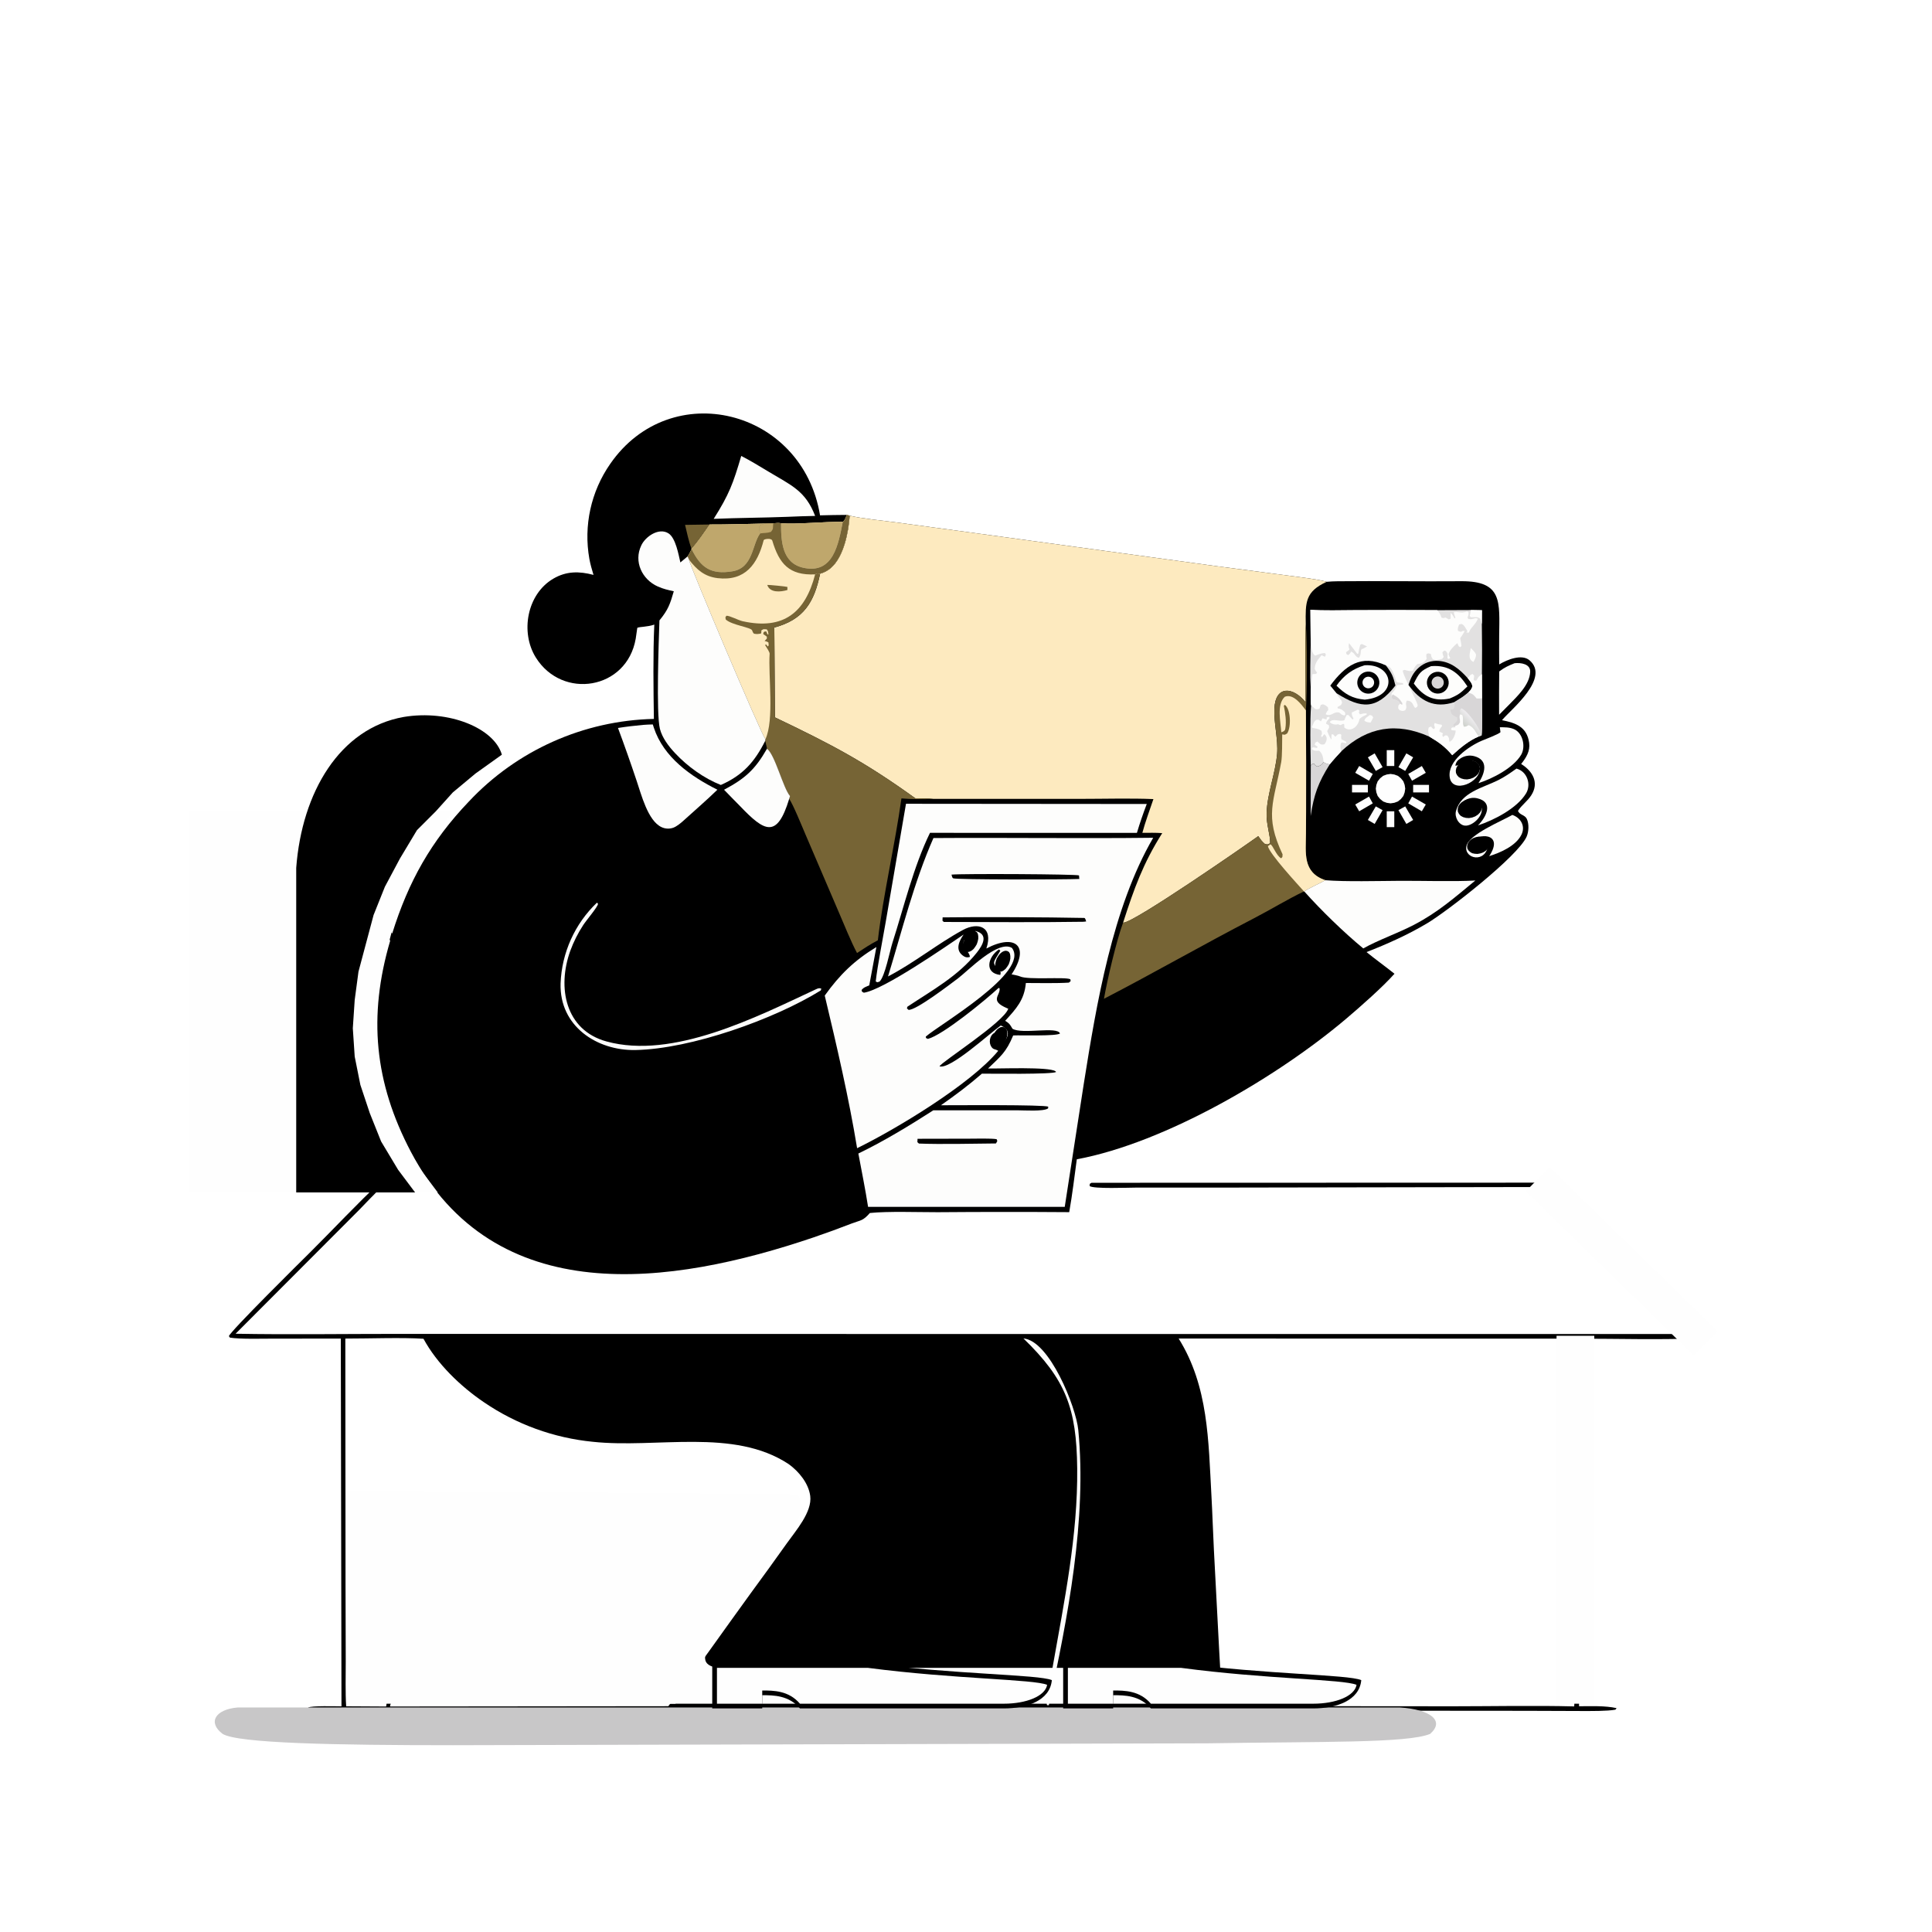
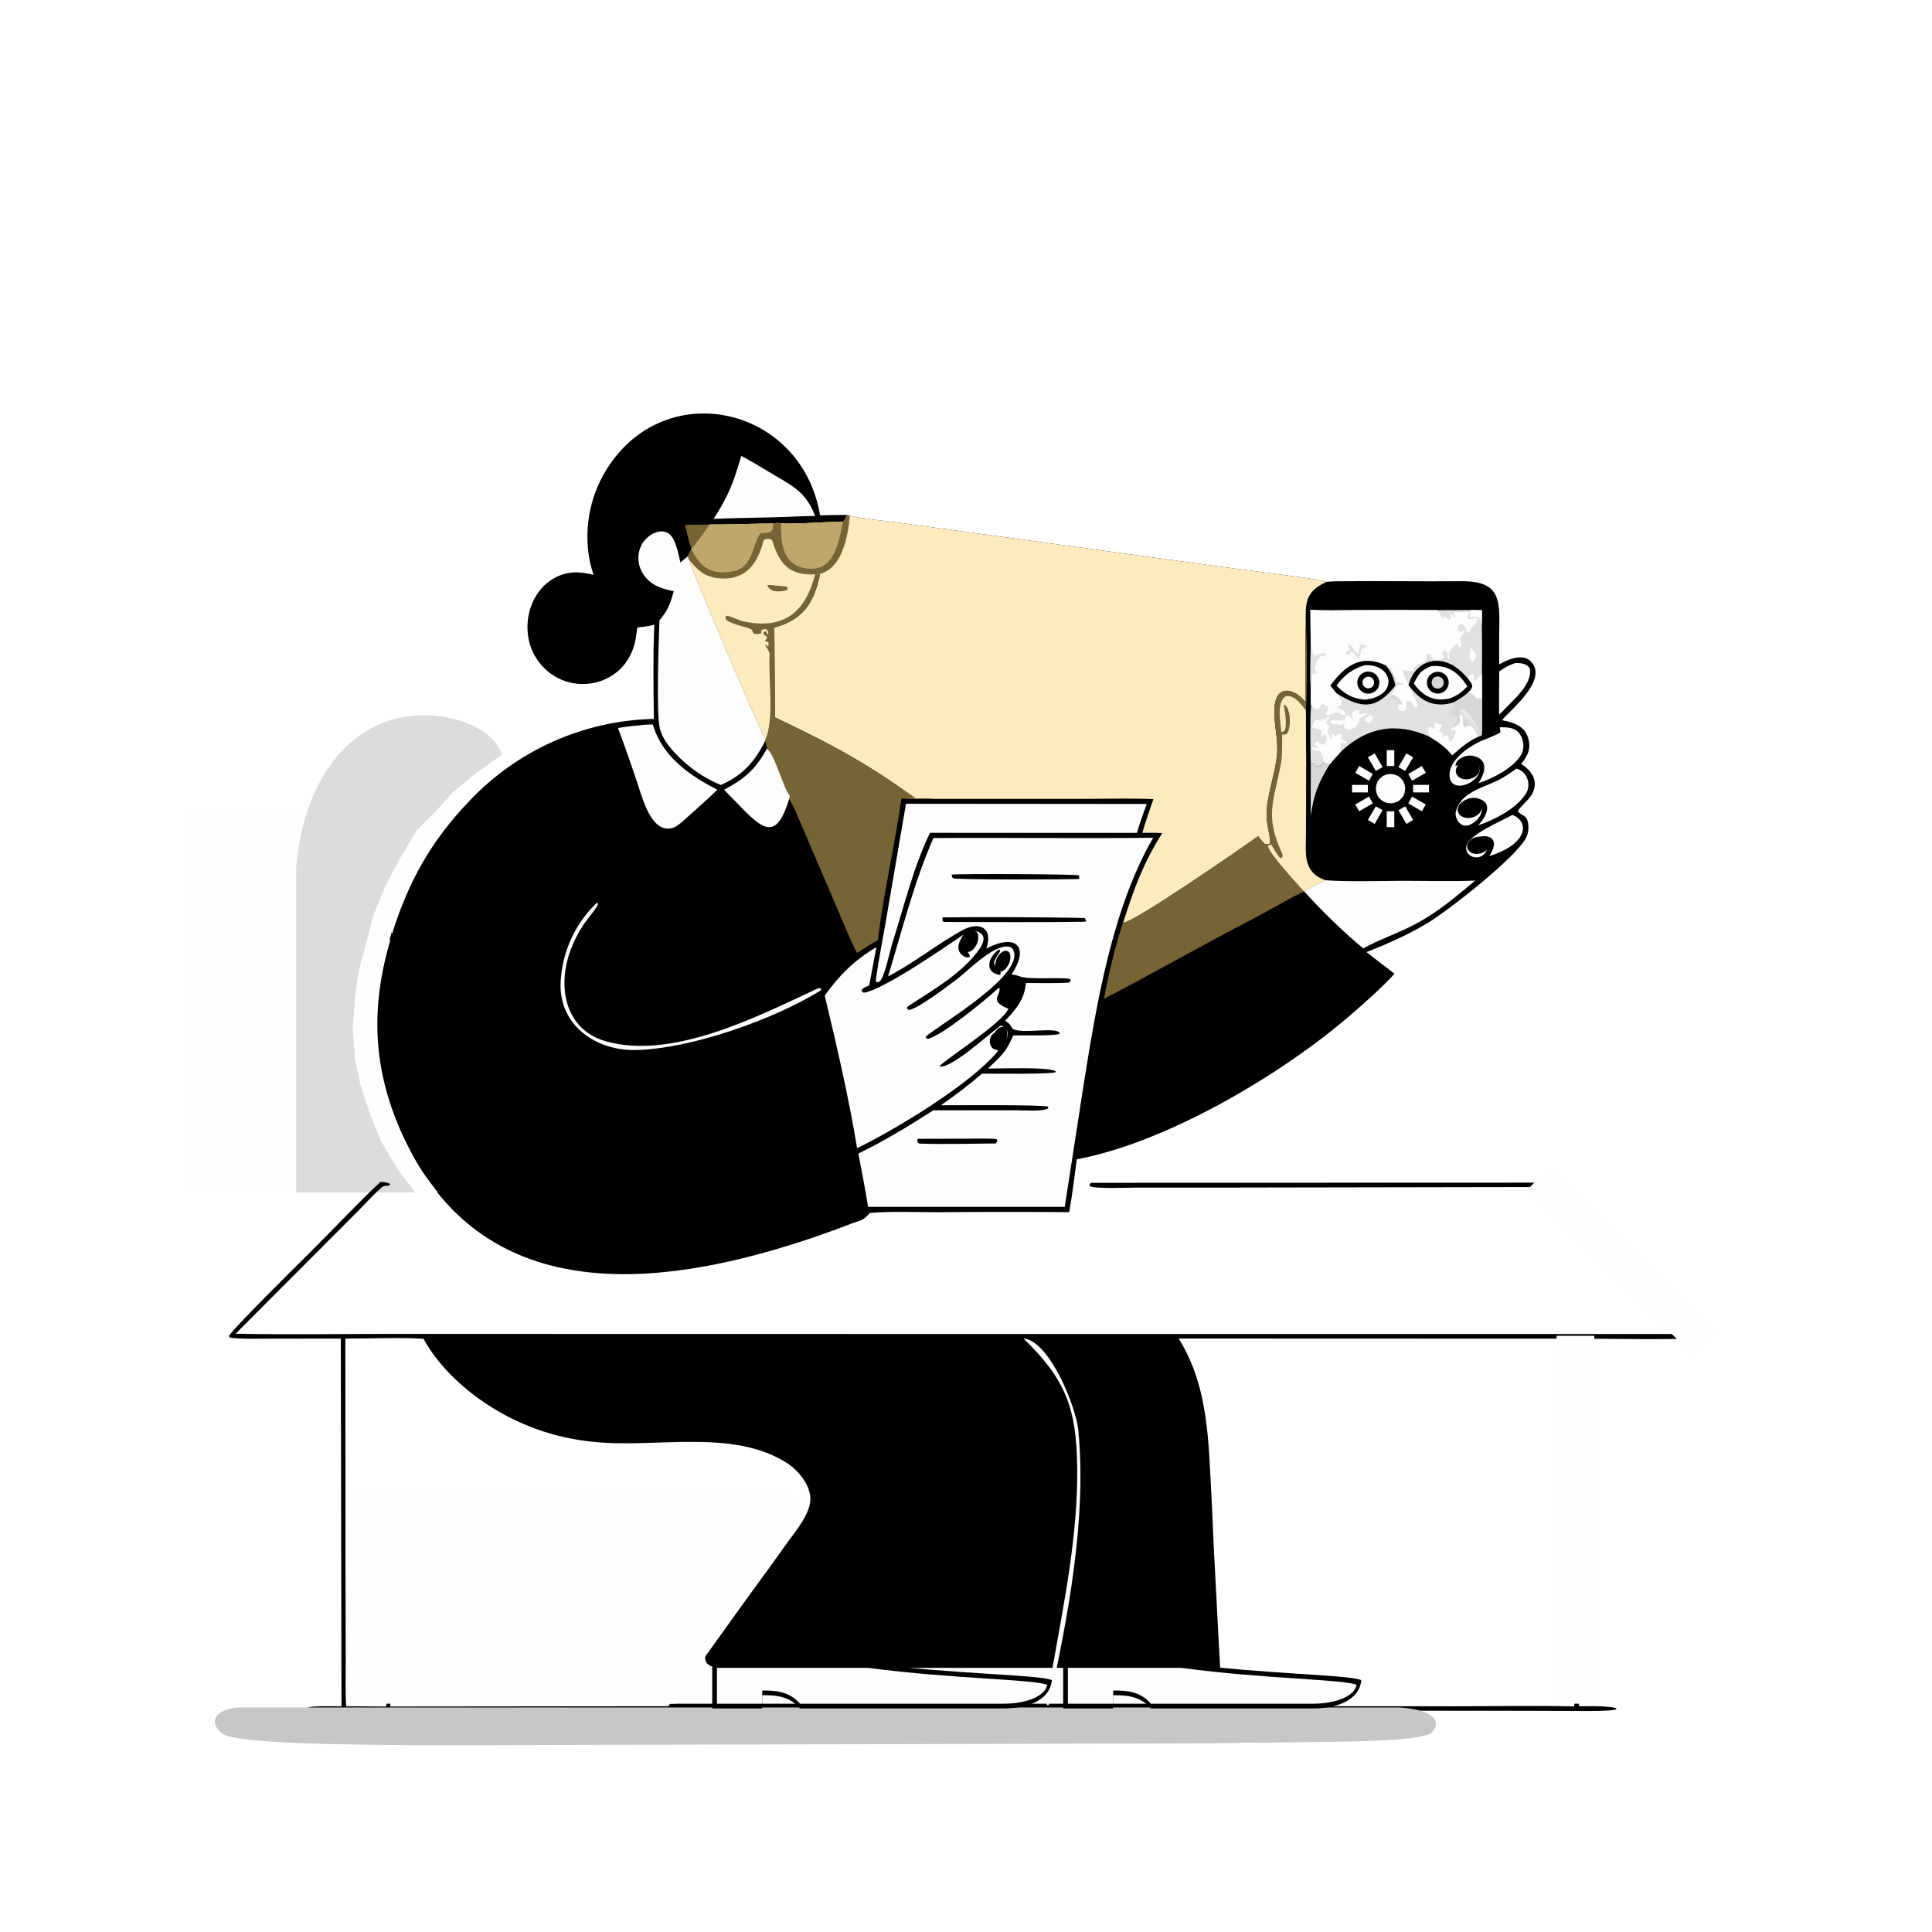
<svg xmlns="http://www.w3.org/2000/svg" width="1024" height="1024" viewBox="0 0 1024 1024">
  <path d="M314.572 304.71C313.712 301.852 312.919 299.166 312.376 296.224C309.245 278.634 313.221 260.521 323.432 245.86C355.496 199.509 425.297 216.619 434.643 273.146C439.368 273.016 444.093 272.936 448.82 272.906L450.357 273.322C456.854 274.885 467.257 275.877 474.152 276.771L513.197 282.066L645.471 300.169L683.679 305.192C688.733 305.882 698.812 307.041 703.16 308.366C705.038 308.201 707.183 308.082 709.067 308.077C730.555 307.861 753.041 308.224 774.411 308.051C796.568 307.872 794.747 319.211 794.589 337.102C794.547 341.871 794.568 347.294 794.601 352.161C798.964 349.517 806.617 346.536 810.639 349.941C821.754 359.35 800.955 375.965 796.499 381.249L796.111 381.716C803.126 383.127 809.289 385.062 810.479 393.684C811.091 398.117 808.918 401.554 806.243 404.927C812.416 408.759 815.87 414.882 811.599 421.516C809.511 424.76 806.627 426.585 804.566 429.746C805.326 431.984 808.17 431.806 809.229 434.009C810.501 436.656 810.302 440.857 809.114 443.504C804.442 453.92 767.313 482.853 756.438 489.353C746.335 495.392 735.246 500.352 724.294 504.623C728.917 508.411 734.293 512.255 739.109 516.111C732.727 523.284 720.975 533.609 713.69 539.788C677.446 570.535 617.908 605.643 570.729 614.453C569.44 623.808 568.37 633.175 566.707 642.467C543.471 642.301 520.234 642.31 496.998 642.494C486.744 642.51 470.67 641.922 461.053 642.917C457.212 647.241 456.448 646.572 451.39 648.488C444.745 651.069 438.048 653.511 431.302 655.813C355.434 681.556 262.191 694.786 217.796 610.52C198.426 573.753 195.043 538.612 206.796 498.631C196.999 477.807 178.453 459.998 156.045 451.98C142.512 447.138 130.662 450.605 139.4 468.162C140.589 470.549 145.048 474.612 146.98 477.02C172.105 508.337 180.93 550.072 184.317 589.21C184.759 594.37 186.731 618.675 184.516 621.263C182.684 620.456 183.043 605.608 182.907 602.511C182.445 591.993 181.474 581.503 179.998 571.079C175.826 541.994 168.199 513.206 152.302 488.103C148.412 481.514 141.827 476.241 137.656 470.013C128.795 456.783 136.402 443.258 152.691 448.142C177.75 455.657 195.13 472.581 207.871 494.801C216.47 467.258 228.425 445.856 248.479 424.856C273.965 397.668 309.318 381.876 346.574 381.038C346.347 365.794 346.08 346.163 346.795 331.051C343.215 332.33 338.971 332.144 337.782 332.762C337.538 334.699 337.256 336.63 336.938 338.556C332.224 365.582 298.053 371.036 283.989 348.482C275.676 335.15 279.284 314.919 293.233 306.727C300.201 302.635 307.017 302.716 314.572 304.71Z" />
  <path fill="#FEFEFE" d="M100 430L240 430L233 440L224 455L216 470L210 485L206 500L202 515L200 530L199 545L200 560L203 575L208 590L214 605L223 620L232 632L100 632Z" />
-   <path fill="#000000" d="M266 400C262 386 238 376 214 380C180 386 160 420 157 460L157 632L220 632L211 620L202 605L196 590L191 575L188 560L187 545L188 530L190 515L194 500L198 485L204 470L212 455L221 440L231 430L240 420L252 410L266 400Z" />
+   <path fill="#DCDBDD" d="M266 400C262 386 238 376 214 380C180 386 160 420 157 460L157 632L220 632L211 620L202 605L196 590L191 575L188 560L187 545L188 530L190 515L194 500L198 485L204 470L212 455L221 440L231 430L240 420L252 410L266 400Z" />
  <path fill="#FDEABF" d="M450.357 273.322C456.854 274.885 467.257 275.877 474.152 276.771L513.197 282.066L645.471 300.169L683.679 305.192C688.733 305.882 698.812 307.041 703.16 308.366C691.767 313.615 691.891 319.235 692.08 330.775C691.747 344.284 691.997 358.66 692.022 372.232C685.551 364.084 676.006 362.974 675.452 375.624C675.111 383.414 677.501 391.725 676.895 399.58C675.995 410.013 671.691 420.341 671.33 430.925C671.061 436.625 673.344 442.628 673.19 446.958C671.345 447.771 672.259 447.698 670.36 447.277C668.744 445.943 668.137 444.897 666.897 443.177C659.889 448.217 601.248 488.885 595.458 489.03L595.291 488.939C601.063 471.027 605.851 457.613 616.005 441.572C612.675 441.314 608.856 441.411 605.476 441.42C606.777 436.356 609.592 428.699 611.333 423.534C599.346 423.017 584.405 423.431 572.057 423.422L494.664 423.418C492.354 423.139 487.629 423.159 485.129 423.1C458.264 403.753 440.878 394.625 410.73 380.225L410.408 332.602C425.984 328.377 431.545 319.257 434.674 304.069C436.847 303.472 438.854 302.385 440.541 300.892C447.294 294.821 449.713 281.983 450.357 273.322Z" />
  <path fill="#766435" d="M448.82 272.906L450.357 273.322C449.713 281.983 447.294 294.821 440.541 300.892C438.854 302.385 436.847 303.472 434.674 304.069C431.545 319.257 425.984 328.377 410.408 332.602L410.73 380.225C440.878 394.625 458.264 403.753 485.129 423.1C487.629 423.159 492.354 423.139 494.664 423.418C489.036 423.698 483.395 423.617 477.777 423.176C474.43 447.458 468.04 474.595 465.281 498.363C461.135 500.573 458.135 502.542 454.247 505.114C451.119 499.307 447.325 489.843 444.628 483.604L426.939 442.323C425.28 438.472 420.22 425.982 418.277 423.436L418.748 421.951C415.125 417.881 410.688 399.65 406.508 396.863L406.515 396.599L405.583 392.654L405.699 391.797C403.021 388.223 365.383 299.132 365.152 296.576L364.392 294.944C364.993 294.36 366.05 292.007 366.573 291.035L366.469 290.7C369.05 288.329 373.812 281.178 376.038 278.001C385.602 278.063 396.142 277.624 405.79 277.493L409.823 277.368C411.319 277.246 412.509 277.049 413.986 277.329C422.264 278.023 437.114 276.409 446.692 276.599C447.891 275.683 448.222 274.351 448.82 272.906Z" />
  <path fill="#FDEABF" d="M448.82 272.906L450.357 273.322C449.713 281.983 447.294 294.821 440.541 300.892C438.854 302.385 436.847 303.472 434.674 304.069C432.73 303.977 433.365 303.647 432.038 304.431C426.807 324.651 415.284 334.066 393.62 329.261C391.261 328.738 386.585 326.183 384.993 326.375C384.278 327.565 384.456 326.93 384.672 328.363C388.047 331.406 398.089 332.457 398.648 334.144C398.914 334.948 399.075 335.275 399.624 335.876C401.395 336.174 401.551 336.068 403.285 335.833C403.657 334.931 403.531 335.235 403.506 334.173C405.071 333.194 404.196 333.538 406.376 333.56C407.256 334.691 407.033 334.661 407.303 336.256L406.776 336.212L406.153 334.704C405.112 334.708 405.578 334.566 404.741 335.082L404.525 336.071L406.406 337.405L406.47 338.418L405.258 339.734C406.139 339.961 406.485 340.012 407.275 340.465C407.371 342.149 407.686 341.747 406.989 342.673L405.989 341.536L405.514 341.918L405.923 342.548C406.447 343.367 407.973 345.711 407.922 346.48C407.138 358.304 410.474 381.395 405.699 391.797C403.021 388.223 365.383 299.132 365.152 296.576L364.392 294.944C364.993 294.36 366.05 292.007 366.573 291.035L366.469 290.7C369.05 288.329 373.812 281.178 376.038 278.001C385.602 278.063 396.142 277.624 405.79 277.493L409.823 277.368C411.319 277.246 412.509 277.049 413.986 277.329C422.264 278.023 437.114 276.409 446.692 276.599C447.891 275.683 448.222 274.351 448.82 272.906Z" />
  <path fill="#BFA76C" d="M376.038 278.001C385.602 278.063 396.142 277.624 405.79 277.493C403.512 278.097 403.676 277.673 402.359 279.131C402.176 280.356 402.319 281.605 402.887 282.722C398.525 288.675 399.232 300.963 388.223 302.796C376.845 304.69 371.406 300.884 366.573 291.035L366.469 290.7C369.05 288.329 373.812 281.178 376.038 278.001Z" />
  <path fill="#BFA76C" d="M413.986 277.329C422.264 278.023 437.114 276.409 446.692 276.599C444.397 288.185 441.761 304.569 425.683 300.899C414.453 298.336 413.948 286.71 413.986 277.329Z" />
  <path fill="#766435" d="M448.82 272.906L450.357 273.322C449.713 281.983 447.294 294.821 440.541 300.892C438.854 302.385 436.847 303.472 434.674 304.069C432.73 303.977 433.365 303.647 432.038 304.431C418.251 305.091 412.977 298.755 409.328 286.546C408.882 285.05 404.938 285.656 404.772 286.302C401.522 299.002 394.989 308.164 380.315 306.423C373.415 305.574 369.368 302.024 365.152 296.576L364.392 294.944C364.993 294.36 366.05 292.007 366.573 291.035C371.406 300.884 376.845 304.69 388.223 302.796C399.232 300.963 398.525 288.675 402.887 282.722C402.319 281.605 402.176 280.356 402.359 279.131C403.676 277.673 403.512 278.097 405.79 277.493L409.823 277.368C411.319 277.246 412.509 277.049 413.986 277.329C413.948 286.71 414.453 298.336 425.683 300.899C441.761 304.569 444.397 288.185 446.692 276.599C447.891 275.683 448.222 274.351 448.82 272.906Z" />
  <path fill="#BFA76C" d="M405.79 277.493L409.823 277.368C409.575 280.087 410.03 280.202 408.619 281.916C406.263 282.627 405.22 282.396 402.887 282.722C402.319 281.605 402.176 280.356 402.359 279.131C403.676 277.673 403.512 278.097 405.79 277.493Z" />
  <path fill="#766435" d="M406.667 310.017C407.268 309.911 416.746 310.832 417.339 311.084L417.344 312.717C413.816 313.781 408.053 314.35 406.667 310.017Z" />
  <path fill="#766435" d="M410.978 383.519C415.827 385.85 421.887 388.571 426.448 391.24C424.7 401.976 421.708 411.535 418.748 421.951C415.125 417.881 410.688 399.65 406.508 396.863L406.515 396.599C409.19 391.76 409.794 388.956 410.978 383.519Z" />
  <path fill="#766435" d="M692.08 330.775C692.942 340.112 692.806 366.93 692.155 376.491C692.286 394.468 692.317 412.446 692.25 430.423C692.24 434.21 692.196 438.029 692.183 441.819C692.15 452.088 690.271 462.362 702.456 466.531C699.866 468.049 692.546 471.278 691.324 472.517L691.13 472.461C682.154 476.771 673.435 482.146 664.586 486.729C637.969 500.516 611.723 515.595 585.124 529.375C586.814 519.603 591.798 498.265 595.291 488.939L595.458 489.03C601.248 488.885 659.889 448.217 666.897 443.177C668.137 444.897 668.744 445.943 670.36 447.277C672.259 447.698 671.345 447.771 673.19 446.958C673.344 442.628 671.061 436.625 671.33 430.925C671.691 420.341 675.995 410.013 676.895 399.58C677.501 391.725 675.111 383.414 675.452 375.624C676.006 362.974 685.551 364.084 692.022 372.232C691.997 358.66 691.747 344.284 692.08 330.775Z" />
  <path fill="#FDEABF" d="M679.105 388.13C678.801 382.67 676.517 373.46 680.959 369.298C685.469 367.478 689.75 373.344 692.155 376.491C692.286 394.468 692.317 412.446 692.25 430.423C692.24 434.21 692.196 438.029 692.183 441.819C692.15 452.088 690.271 462.362 702.456 466.531C699.866 468.049 692.546 471.278 691.324 472.517L691.13 472.461C687.645 468.539 672.905 452.606 672.009 448.495L673.344 447.509C674.707 448.059 676.513 453.65 679.044 454.905C679.996 453.921 679.608 454.502 679.787 452.817C670.068 432.186 675.141 425.266 679.077 403.902C679.621 400.948 679.567 392.677 679.597 389.233C681.454 389.469 680.613 389.642 682.215 388.734C684.477 385.384 684.089 375.698 681.001 373.598C680.816 373.751 680.631 373.903 680.447 374.055C681.236 377.896 681.907 382.292 681.244 386.193C681.007 387.586 680.149 387.705 679.105 388.13Z" />
  <path fill="#FDFDFC" d="M357.128 313.387C354.064 312.708 351.62 312.177 348.669 310.866C340.314 307.166 335.761 297.665 339.887 289.102C342.065 284.335 349.295 279.419 354.366 282.731C358.13 285.19 359.651 293.959 360.612 298.109L364.392 294.944L365.152 296.576C365.383 299.132 403.021 388.223 405.699 391.797L405.583 392.654C399.955 403.856 393.71 410.916 382.049 416.051C373.065 412.497 364.401 406.232 357.812 399.198C354.442 395.602 351.015 391.159 349.771 386.322C347.728 378.379 349.165 339.365 349.512 328.833C354.187 323.124 355.134 320.224 357.128 313.387Z" />
  <path fill="#FDFDFC" d="M702.456 466.531C713.015 467.402 730.824 466.92 741.88 466.854C753.796 466.783 770.375 467.331 781.959 466.688C770.96 475.738 762.155 483.556 749.337 490.224C740.812 494.659 730.548 498.188 722.555 502.681C712.388 494.314 700.127 482.406 691.324 472.517C692.546 471.278 699.866 468.049 702.456 466.531Z" />
  <path fill="#FDFDFC" d="M406.508 396.863C410.688 399.65 415.125 417.881 418.748 421.951L418.277 423.436C411.831 444.615 405.254 440.881 392.261 427.275C389.514 424.398 386.511 421.516 383.763 418.586C394.945 412.621 400.201 407.9 406.508 396.863Z" />
  <path fill="#766435" d="M363.096 278.192L376.038 278.001C373.812 281.178 369.05 288.329 366.469 290.7C365.056 287.004 364.032 282.121 363.096 278.192Z" />
  <path fill="#FDFDFC" d="M494.739 444.181C533.516 443.908 572.481 444.497 611.223 444.029C589.618 481.123 581.15 532.222 574.472 574.148L564.332 639.671L460.1 639.666C458.663 630.398 456.678 620.648 454.947 611.393C468.406 604.894 482.12 596.558 494.684 588.487L539.25 588.48C542.891 588.495 552.993 589.204 555.511 587.48L555.585 586.585C553.904 585.426 505.575 585.817 498.716 585.809C506.671 580.23 513.108 575.412 520.45 569.056C525.672 569.056 557.53 569.501 559.745 568.185C559.629 568.047 559.547 567.873 559.398 567.772C555.845 565.35 529.857 566.451 523.676 566.321C530.472 559.811 533.336 557.629 537.008 548.809C541.225 548.606 559.99 549.287 561.817 547.767C560.449 543.803 541.705 548.386 536.628 545.247C535.238 542.89 535.052 542.495 532.77 541.031C538.631 534.625 542.931 529.99 543.727 521.01C549.824 521.026 560.128 521.235 566.541 520.807C566.856 520.527 567.171 520.247 567.486 519.967L567.294 519.027C564.615 517.637 544.865 519.481 540.659 517.533C539.705 517.091 537.285 516.656 536.156 516.446C546.054 501.601 538.314 494.585 522.79 502.729C526.651 491.196 518.497 488.49 510.346 492.916C496.747 500.3 484.622 510.278 470.669 517.533C478.165 493.104 484.409 467.618 494.739 444.181Z" />
  <path d="M499.602 486.236C517.845 485.975 554.66 486.113 574.635 486.529C575.251 486.542 575.404 487.585 575.687 488.379C575.343 488.429 574.613 488.547 574.124 488.555C549.506 488.936 524.859 488.677 500.239 488.656C500.005 488.438 499.77 488.22 499.536 488.002L499.602 486.236Z" />
  <path d="M504.325 463.565C510.163 462.982 570.657 463.295 571.903 463.995L572.05 465.868C564.727 466.228 506.73 466.303 505.21 465.521C504.602 465.208 504.519 464.179 504.325 463.565Z" />
  <path d="M486.318 603.577L513.4 603.525C516.949 603.513 525.251 603.292 528.236 603.782L528.594 604.763L527.89 606.053C517.656 606.148 498.158 606.575 487.058 606.109C486.783 605.867 486.507 605.625 486.232 605.382L486.318 603.577Z" />
  <path fill="#FDFDFC" d="M516.996 493.452C524.218 495.2 520.833 500.998 517.712 504.937C507.859 517.371 493.89 524.958 480.937 533.582C480.856 533.877 480.775 534.173 480.694 534.469L481.535 535.242C485.474 535.608 503.757 521.562 507.78 518.535C512.975 514.627 529.048 497.928 536.346 502.422C546.174 515.228 497.741 543.14 490.688 549.419L490.789 550.175L491.802 550.637C499.747 548.603 522.248 530.136 529.253 523.639L529.783 523.757C530.451 527.586 524.106 530.304 533.822 534.399L534.399 534.636C532.157 541.787 498.734 563.036 497.97 565.18C503.524 567.029 524.568 547.709 530.044 543.845L530.449 543.563C539.097 547.248 530.19 554.624 528.682 554.34C527.477 551.964 528.796 549.884 527.774 547.209C525.001 547.849 523.93 551.664 525.064 554.121C526.223 556.63 527.521 555.838 529.07 556.962C514.523 574.646 474.73 598.575 454.284 608.566C449.818 581.413 443.501 554.434 437.132 527.678C445.065 516.583 452.872 509 464.501 501.954L460.723 522.265C459.086 522.976 457.707 523.334 456.666 524.726L456.877 525.603L457.848 526.158C468.354 524.628 501.531 501.525 510.745 495.315C508.585 498.411 505.662 503.703 510.961 506.907C511.987 507.527 512.945 507.531 514.051 507.188C513.927 504.423 510.247 502.741 510.76 498.933C511.924 496.495 514.639 494.647 516.996 493.452Z" />
  <path d="M529.416 503.235C529.687 503.36 529.48 503.236 530.189 503.873C526.156 511.038 525.35 509.503 530.412 515.488L530.175 516.741C521.673 515.802 523.438 507.331 529.416 503.235Z" />
  <path fill="#E2E1E1" d="M694.541 323.177C701.03 323.734 711.251 323.413 717.98 323.398C732.561 323.32 747.143 323.319 761.724 323.397L779.604 323.32L785.461 323.43L785.415 330.821C785.56 339.653 785.576 348.486 785.462 357.319L785.505 370.166C785.519 373.998 785.755 386.624 785.277 389.765L783.837 390.314C778.556 392.512 773.87 396.451 769.712 400.271C765.943 395.776 762.534 393.308 757.536 390.396C740.263 382.762 724.909 385.106 710.904 398.199C708.724 400.543 706.844 402.567 704.833 405.066C703.111 404.868 703.047 404.731 701.546 403.963C700.619 405.366 699.969 405.711 698.325 406.304C697.082 405.726 697.075 405.833 696.423 404.655C695.257 405.109 695.608 404.882 694.737 405.698C694.555 397.236 694.265 381.882 694.891 373.826C694.616 372.704 694.706 366.828 694.703 365.303C694.467 357.25 694.675 348.321 694.695 340.203L694.541 323.177Z" />
  <path fill="#FDFDFC" d="M694.541 323.177C701.03 323.734 711.251 323.413 717.98 323.398C732.561 323.32 747.143 323.319 761.724 323.397C763.081 325.129 763.38 325.348 764.032 327.385C765.362 327.655 764.867 327.661 766.175 327.286L767.954 328.319L768.883 327.888C768.844 326.813 768.822 325.859 768.833 324.783C769.945 325.87 770.174 326.436 770.92 327.764L771.387 327.507C771.097 326.531 770.797 325.558 770.487 324.589C772.341 323.744 774.041 325.43 777.582 324.099L778.361 324.534C778.465 325.857 778.261 326.062 777.828 327.352L778.283 328.102C781.185 328.513 781.528 327.09 783.317 327.949C782.082 331.069 779.407 332.605 778.524 335.315L777.141 335.201L777.804 334.569C776.724 332.887 776.146 331.236 774.624 330.684L773.356 330.997C772.898 332.286 772.42 333.09 772.8 334.366C775.388 335.585 774.114 334.07 776.324 334.474C773.048 340.476 773.903 335.823 774.6 342.399L773.932 343.035C772.687 342.292 773.234 342.619 772.442 340.877C770.849 342.087 768.228 344.76 767.746 346.728C768.169 347.958 768.008 347.754 768.703 348.809L767.785 349.265L767.163 348.894C767.206 346.395 767.589 346.815 766.427 345.142L765.582 344.776L764.494 345.682C764.665 346.857 764.763 347.039 765.182 348.165L764.379 349.216L763.654 349.354C761.851 349.682 760.96 350.084 759.375 349.286C758.566 348.068 758.641 348.124 758.4 346.662C757.048 346.182 757.579 346.25 756.133 346.494C755.824 347.912 755.957 347.599 756.158 349.146C755.584 350.239 754.636 351.09 753.488 351.544C752.888 351.775 751.817 351.908 751.159 351.982C749.859 353.396 749.769 353.689 748.887 355.439C747.454 356.037 745.983 355.425 744.372 355.045L743.519 355.398C743.061 356.834 750.701 370.982 751.416 373.721L751.101 374.71L750.103 375.224C748.89 374.436 749.109 371.35 745.601 371.358C744.487 373.964 746.239 374.163 744.78 376.478C742.919 377.005 743.868 376.945 741.826 376.43C740.787 375.002 741.049 375.803 741.2 373.889L742.082 372.949C740.956 371.341 740.925 371.372 738.772 370.741L737.798 370.46L737.567 368.918C737.52 368.642 737.604 367.808 737.624 367.487C739.053 365.999 739.258 365.764 740.121 363.924L740.479 363.151C741.68 363.063 742.59 362.95 743.784 362.778L743.552 362.068C738.983 361.514 740.632 361.937 739.044 358.026C738.067 355.62 737.273 353.179 734.548 352.695C721.35 346.507 712.927 352.835 705.083 363.386C706.171 364.75 707.277 366.099 708.399 367.435C709.135 369.591 710.523 369.844 711.322 372.248C710.987 373.908 710.464 373.817 708.925 374.732L708.986 375.439C710.991 375.833 711.263 376.09 712.797 377.45C713.101 378.723 713.223 378.16 712.717 379.209C710.32 378.941 710.784 377.685 709.164 377.57C706.401 377.372 705.596 379.995 702.632 378.583C703.729 375.564 704.314 377.502 703.839 374.876C702.611 373.865 702.669 373.817 701.197 373.289L700.022 373.622L699.321 375.668C696.557 376.54 696.936 375.227 694.891 373.826C694.616 372.704 694.706 366.828 694.703 365.303C694.467 357.25 694.675 348.321 694.695 340.203L694.541 323.177Z" />
  <path fill="#E2E1E1" d="M694.695 340.203C695.266 342.876 694.869 345.904 697.007 347.535C698.667 346.939 700.697 345.993 702.354 346.19L702.731 347.008L702.268 348.102C701.278 347.706 701.358 347.744 700.479 347.233C698.487 349.598 696.935 351.394 696.816 354.54C697.415 355.71 697.24 355.469 698.075 356.502L697.596 357.157L695.594 357.324C695.153 359.837 695.284 363.579 694.703 365.303C694.467 357.25 694.675 348.321 694.695 340.203Z" />
  <path fill="#D8D6D7" d="M737.567 368.918L738.204 368.047C740.74 369.452 741.773 370.217 743.261 372.705L743.191 373.618L742.082 372.949C740.956 371.341 740.925 371.372 738.772 370.741L737.798 370.46L737.567 368.918Z" />
  <path fill="#E2E1E1" d="M715.006 340.861C715.202 340.999 718.811 345.859 719.369 346.562L719.942 346.4C720.257 344.519 720.423 343.563 720.972 341.75L721.804 341.336C722.73 341.78 723.652 342.224 724.595 342.632L722.408 343.846C720.386 344.112 722.053 346.338 720.252 348.651C718.145 348.159 718.228 346.15 716.103 345.335C715.477 346.489 715.554 346.447 714.516 347.233C713.446 346.505 713.781 347.018 713.386 345.744C716.916 343.139 714.116 345.227 715.006 340.861Z" />
  <path d="M705.083 363.386C712.927 352.835 721.35 346.507 734.548 352.695C737.673 356.727 738.388 358.371 739.605 363.332C729.529 376.296 721.51 375.722 708.399 367.435C707.277 366.099 706.171 364.75 705.083 363.386Z" />
  <path fill="#FDFDFC" d="M723.257 352.609C738.619 351.574 741.56 369.194 723.34 370.824C716.78 370.271 712.861 367.874 708.363 363.42C712.22 358.004 716.851 354.525 723.257 352.609Z" />
  <path d="M723.705 356.143C726.759 355.313 729.919 357.061 730.84 360.088C731.761 363.116 730.109 366.328 727.111 367.339C725.089 368.021 722.857 367.549 721.284 366.108C719.711 364.666 719.047 362.483 719.551 360.41C720.055 358.337 721.646 356.702 723.705 356.143Z" />
  <path fill="#FDFDFC" d="M723.553 359.167C724.969 358.244 726.864 358.634 727.802 360.041C728.739 361.447 728.369 363.347 726.972 364.298C726.056 364.923 724.874 365.007 723.878 364.519C722.882 364.03 722.226 363.045 722.158 361.938C722.091 360.831 722.624 359.773 723.553 359.167Z" />
  <path d="M746.517 362.997C747.732 359.353 749.013 356.491 751.961 353.865C754.848 351.28 758.668 349.991 762.531 350.297C769.037 350.761 773.738 354.804 777.859 359.379C778.985 360.846 780.278 362.125 780.385 363.906C779.772 365.557 779.378 365.828 778.199 367.091C774.645 370.054 774.606 369.743 770.884 372.121C760.342 375.639 752.758 371.666 746.517 362.997Z" />
  <path fill="#FDFDFC" d="M758.515 353.074C767.69 352.337 772.913 356.423 777.774 363.799C774.233 367.251 772.992 368.303 768.366 370.222C759.737 371.982 754.404 369.085 749.339 362.286C752.036 356.899 752.861 355.483 758.515 353.074Z" />
  <path d="M761.269 356.111C764.453 355.67 767.385 357.909 767.799 361.095C768.213 364.282 765.95 367.196 762.76 367.583C759.608 367.965 756.737 365.735 756.327 362.586C755.918 359.437 758.124 356.547 761.269 356.111Z" />
  <path fill="#D8D6D7" d="M761.27 358.613C763.011 358.204 764.753 359.289 765.153 361.032C765.554 362.775 764.46 364.511 762.715 364.903C760.982 365.292 759.261 364.208 758.863 362.477C758.465 360.746 759.541 359.019 761.27 358.613Z" />
  <path fill="#D8D6D7" d="M778.199 367.091C780.722 367.741 780.966 368.16 782.646 370.204C783.64 370.212 784.512 370.206 785.505 370.166C785.519 373.998 785.755 386.624 785.277 389.765L783.837 390.314C782.137 388.652 781.66 385.756 778.467 384.328C776.976 385.098 777.503 384.989 775.92 385.229C774.895 383.346 775.848 381.839 775.109 379.002L773.935 378.604C773.218 380.244 773.901 380.715 773.882 382.759C772.625 384.592 773.429 383.857 771.203 384.828L770.501 384.779L770.202 384.219C771.469 383.031 772.884 382.075 772.306 380.267C769.854 378.919 769.157 378.962 768.715 376.151L770.384 375.848C771.16 374.336 770.986 373.806 770.884 372.121C774.606 369.743 774.645 370.054 778.199 367.091Z" />
  <defs>
    <linearGradient id="gradient_0" gradientUnits="userSpaceOnUse" x1="775.225" y1="383.208" x2="779.208" y2="379.313">
      <stop offset="0" stop-color="#D0D3CE" />
      <stop offset="1" stop-color="#EFEDF0" />
    </linearGradient>
  </defs>
  <path fill="url(#gradient_0)" d="M773.935 378.604C773.793 376.439 773.455 376.756 774.442 375.408C777.515 376.152 784.645 386.291 785.277 389.765L783.837 390.314C782.137 388.652 781.66 385.756 778.467 384.328C776.976 385.098 777.503 384.989 775.92 385.229C774.895 383.346 775.848 381.839 775.109 379.002L773.935 378.604Z" />
  <path fill="#FDFDFC" d="M773.935 378.604L775.109 379.002C775.848 381.839 774.895 383.346 775.92 385.229C777.503 384.989 776.976 385.098 778.467 384.328C781.66 385.756 782.137 388.652 783.837 390.314C778.556 392.512 773.87 396.451 769.712 400.271C765.943 395.776 762.534 393.308 757.536 390.396C757.154 388.252 756.646 387.397 757.304 385.542L758.502 385.102C759.304 386.132 758.983 385.886 760.048 386.46C761.272 385.3 759.44 384.816 760.478 383.204C761.932 383.775 762.444 383.934 764.058 384.1L764.338 384.748C763.383 386.121 763.078 386.18 762.863 387.716C766.666 389.451 763.488 388.312 764.816 390.625C766.35 389.583 765.575 389.677 767.124 389.871C768.256 391.478 767.907 390.962 768.151 393.135C769.968 393.001 771.618 388.862 771.525 387.214L769.391 387.014L769.087 386.292L769.507 385.616L771.39 385.458L771.203 384.828C773.429 383.857 772.625 384.592 773.882 382.759C773.901 380.715 773.218 380.244 773.935 378.604Z" />
  <path fill="#FDFDFC" d="M701.546 403.963C701.284 401.518 701.02 399.46 699.179 397.88C697.531 397.922 696.907 398.086 695.457 397.29L695.316 396.673L695.801 396.073L698.014 396.421L698.339 395.808L696.789 394.721C697.342 393.21 696.865 393.76 698.231 392.984C699.742 394.388 700.064 394.941 701.988 394.481C703.33 392.839 703.839 390.445 701.877 389.115L700.733 390.697C699.271 389.66 701.404 389.994 700.366 387.28C698.819 386.263 697.44 386.158 695.617 385.792L695.306 385.248C696.606 382.981 695.909 382.802 697.768 381.48C699.34 381.461 698.566 381.375 700.138 382.309C700.414 381.768 700.7 381.233 700.996 380.703C705.398 382.3 701.227 379.987 704.598 379.976L704.712 380.679C703.745 381.695 703.054 382.188 702.798 383.553L704.342 384.399C704.59 386.03 704.402 385.665 703.425 387.488C704.059 388.978 704.718 390.857 705.743 392.034C705.669 390.885 705.684 390.382 705.753 389.23L706.565 389.208L707.752 390.502C709.295 389.021 708.441 389.375 710.214 388.965L710.939 389.434C710.784 390.946 710.713 390.487 711.002 391.921C712.29 392.44 712.507 392.501 713.648 393.262L713.404 393.948L711.244 393.472L710.67 394.065C710.345 396.003 710.425 396.277 710.904 398.199C708.724 400.543 706.844 402.567 704.833 405.066C703.111 404.868 703.047 404.731 701.546 403.963Z" />
  <path fill="#FDFDFC" d="M777.859 359.379C779.572 358.128 778.275 358.067 780.501 357.196L781.347 358.121C781.354 358.4 781.114 359.898 781.06 360.274L781.599 360.816L782.588 360.614C783.602 358.693 783.687 358.561 785.462 357.319L785.505 370.166C784.512 370.206 783.64 370.212 782.646 370.204C780.966 368.16 780.722 367.741 778.199 367.091C779.378 365.828 779.772 365.557 780.385 363.906C780.278 362.125 778.985 360.846 777.859 359.379Z" />
  <path fill="#FDFDFC" d="M779.604 323.32L785.461 323.43L785.415 330.821C785.135 329.799 784.873 328.915 784.543 327.908C783.153 326.852 782.157 327.115 780.339 327.14L779.584 327.156L778.996 326.459L779.604 323.32Z" />
  <path fill="#FDFDFC" d="M719.753 376.081C721.826 377.473 719.186 376.422 720.776 378.608C722.396 378.195 722.56 378.097 724.285 378.078L724.388 378.734C722.682 379.554 722.017 379.776 720.567 381.051C719.975 384.952 716.045 388.459 712.479 385.569L712.51 384.019L711.985 383.587L710.496 384.352L709.138 383.849C707.742 384.324 705.813 383.808 704.808 382.74C706.202 380.4 710.077 382.78 712.559 381.704C712.999 380.513 713.181 380.067 713.774 378.948L714.68 378.978C715.441 379.866 716.036 380.511 716.858 381.343L717.394 380.924C716.728 379.382 716.384 379.164 716.508 377.631L719.753 376.081Z" />
  <path fill="#FDFDFC" d="M779.569 343.447C780.707 344.76 781.514 345.207 782.31 346.819C782.384 348.453 781.699 349.39 780.95 350.871C777.765 349.234 779.105 346.273 779.569 343.447Z" />
  <path fill="#FDFDFC" d="M726.07 378.943C727.595 379.507 727.064 379.024 727.829 380.307C727.321 381.434 727.049 381.939 726.412 383.001C725.024 382.804 724.221 382.839 723.128 381.97C723.583 380.45 724.538 380.165 726.07 378.943Z" />
  <path fill="#FDFDFC" d="M480.194 426.018L607.806 426.128C605.762 431.54 604.251 435.914 602.583 441.453L512.45 441.438L492.922 441.403C484.228 459.205 479.07 480.786 473.028 499.651C471.523 504.348 469.08 517.479 466.172 520.263C464.703 520.662 465.346 520.794 464.152 520.182C465.161 511.404 467.869 497.919 469.42 488.818L480.194 426.018Z" />
  <path fill="#FDFDFC" d="M340.917 384.205C342.236 384.055 344.588 384.03 345.995 383.968C346.181 384.561 346.372 385.152 346.567 385.742C351.758 401.402 366.098 411.495 380.239 418.562C374.819 423.864 367.989 429.756 362.299 434.927C360.97 436.167 358.624 438.048 356.955 438.668C354.88 439.444 352.579 439.339 350.583 438.379C343.356 434.989 339.86 420.966 337.408 413.778C334.275 404.411 330.986 395.097 327.542 385.839C332.232 385.096 336.185 384.643 340.917 384.205Z" />
  <path fill="#FDFDFC" d="M392.874 241.664C397.347 243.907 403.061 247.399 407.453 250.051C419.251 257.175 426.951 260.072 432.036 273.454C427.146 273.544 422.259 273.702 417.374 273.928C404.297 274.437 391.341 274.45 378.265 275.006C386.476 262.022 388.574 256.264 392.874 241.664Z" />
  <path fill="#FDFDFC" d="M794.934 385.459C797.562 385.493 799.808 385.392 802.271 386.382C807.155 388.344 808.782 395.788 806.209 400.103C802.048 407.079 791.031 412.726 783.603 415.086C786.924 410.072 789.3 402.888 781.367 400.781C778.919 400.137 776.312 400.546 774.179 401.909C772.387 403.048 771.822 403.869 771.319 405.8C774.556 406.093 780.989 399.447 784.373 406.567C785.189 414.823 769.511 421.122 768.358 411.802C767.303 403.275 778.446 395.587 785.268 392.645C786.995 391.9 794.337 389.153 795.281 388.078L794.934 385.459Z" />
  <path fill="#FDFDFC" d="M803.76 407.373C809.436 408.85 811.72 415.816 808.83 420.543C803.964 428.5 791.853 434.671 783.346 437.49C787.723 433.129 791.879 425.122 782.922 423.096C780.695 422.585 778.357 422.996 776.436 424.233C774.623 425.424 774.284 426.251 773.838 428.221C777.873 426.884 780.182 424.354 784.787 426.911C787.482 431.413 780.63 438.142 776.323 437.59C773.143 437.181 770.806 433.077 771.712 429.819C774.485 419.849 785.948 417.58 794.027 413.528C797.633 411.729 800.494 409.699 803.76 407.373Z" />
  <path fill="#FDFDFC" d="M316.412 478.406L316.97 479.063C316.797 480.711 310.79 487.737 309.128 490.292C306.34 494.555 304.043 499.12 302.282 503.899C295.24 523.4 299.591 545.951 321.404 551.978C356.638 561.712 400.941 539.035 432.273 524.431C433.463 523.877 434.188 523.537 435.315 524.001L435.038 524.945C410.343 540.244 366.256 555.998 336.747 556.54C316.344 556.915 296.455 543.895 297.122 521.231C297.731 504.989 304.651 489.625 316.412 478.406Z" />
  <path fill="#FDFDFC" d="M801.574 431.925C806.121 433.48 808.636 437.943 806.367 442.463C803.408 448.355 795.381 451.878 789.297 453.776C797.783 441.032 782.397 441.285 779.969 446.741L780.646 447.831C783.008 446.525 784.245 445.687 786.903 445.817C788.591 446.749 788.017 446.081 788.683 447.891C787.551 457.732 775.996 455.247 777.196 448.606C778.343 442.257 796.063 435.136 801.574 431.925Z" />
  <path fill="#FDFDFC" d="M802.781 351.504C806.011 351.163 811.242 351.83 811.034 356.159C810.705 363 804.168 369.062 799.666 373.687L794.557 378.836C794.465 371.249 794.581 363.474 794.612 355.872C797.661 353.63 799.388 352.883 802.781 351.504Z" />
  <path fill="#D8D6D7" d="M701.546 403.963C703.047 404.731 703.111 404.868 704.833 405.066C698.657 414.81 696.41 421.171 694.667 432.523L694.737 405.698C695.608 404.882 695.257 405.109 696.423 404.655C697.075 405.833 697.082 405.726 698.325 406.304C699.969 405.711 700.619 405.366 701.546 403.963Z" />
  <path fill="#000000" d="M535.782 519.457C537.912 519.323 538.609 519.429 540.139 520.613C541.958 524.473 538.688 529.322 535.852 531.817C533.022 531.357 532.386 531.413 531.155 528.759C531.194 525.914 532.543 523.633 533.659 520.861L535.782 519.457Z" />
  <path d="M201.733 626.372C203.394 626.601 205.583 626.689 206.831 627.639C205.852 629.302 204.04 627.733 202.252 629.331C198.117 633.026 194.077 637.519 190.155 641.485L124.875 706.908C153.257 707.432 182.745 706.976 211.25 706.987L376.344 707.036L896.844 707.055C878.909 689.533 861.394 671.361 843.506 653.817C836.843 647.283 825.149 634.711 818.298 629.148L650.601 629.444L602.226 629.45C597.923 629.454 579.652 630.22 577.537 628.638L577.602 627.473C577.901 627.281 578.2 627.09 578.499 626.899C593.903 626.897 615.083 626.884 629.987 626.886L819.607 626.832C821.569 628.53 823.818 630.809 825.722 632.648L880.867 687.778C885.856 692.805 898.339 704.313 901.408 709.219C882.385 710.269 856.279 709.499 836.504 709.518L836.925 904.351C843.202 904.326 850.736 903.993 856.769 905.339L856.879 905.996L856.879 905.429L856.687 905.408L856.228 906.158C851.843 906.983 843.113 906.866 838.405 906.872L808.792 906.764L698.434 906.674L305.221 906.738L208.516 906.976C202.191 906.975 167.765 907.422 163.522 905.888L163.331 905.072C164.742 903.99 178.255 904.39 180.99 904.396L180.634 709.477L143.726 709.51C137.729 709.513 127.364 709.835 121.86 708.963L121.331 708.184C121.953 705.691 159.493 668.591 164.372 663.755C175.941 652.289 189.849 637.386 201.733 626.372ZM647.514 904.272L770.577 904.366C791.448 904.363 813.668 903.891 834.36 904.432C834.815 898.1 834.532 888.272 834.515 881.687L834.407 841.388L833.954 709.525L624.707 709.449C640.546 734.775 640.471 763.727 642.078 792.584C642.612 802.176 642.897 811.788 643.389 821.386L646.128 873.585C646.649 883.52 647.426 894.383 647.514 904.272ZM183.478 904.367L204.659 904.486C205.893 894.932 209.493 880.378 211.608 870.609L226.833 801.335C222.345 801.208 209.673 801.564 206.498 800.073L206.352 799.47C207.714 798.487 207.98 798.31 209.991 798.36C221.25 798.643 232.641 798.765 243.894 798.876L319.981 799.785L357.942 800.482C362.193 800.55 374.511 800.048 377.868 801.531L378.114 802.213C375.585 804.225 343.345 802.77 338.115 802.678L260.171 801.504C251.823 801.451 237.215 800.924 229.292 801.508C227.292 812.352 223.517 829.206 220.742 840.058C216.173 860.975 211.769 883.861 206.706 904.482L354.215 904.326C368.748 885.586 383.897 863.643 398.046 844.249C404.451 835.548 410.782 826.793 417.038 817.984C421.77 811.323 430.562 801.349 429.44 792.876C428.551 786.163 423.428 779.927 418.061 776.04C388.907 756.704 348.062 767.814 314.214 764.177C293.528 762.149 273.685 754.946 256.516 743.232C244.126 734.849 231.626 722.822 224.461 709.575C213.245 708.813 194.919 709.498 183.032 709.473L183.141 840.047L183.251 880.568C183.266 887.763 182.998 897.387 183.478 904.367Z" />
  <path fill="#FDFDFC" d="M542.448 709.406C556.2 710.509 570.314 745.605 571.513 757.912C576.123 805.242 565.943 857.396 555.901 903.808L554.97 903.773C553.924 901.874 557.35 886.699 557.925 883.555C564.079 848.76 571.29 813.797 570.94 778.293C570.625 746.314 564.826 731.065 542.448 709.406Z" />
  <path fill="#FEFEFE" d="M184 790L423 792L426 800L417 815L406 830L395 845L385 860L374 875L363 890L358 903L184 903Z" />
  <path fill="#C8C7C8" d="M126 905L742 905C758 906 766 912 758 919C746 924 700 923 640 924L240 925C178 925 126 924 118 919C110 913 114 906 126 905Z" />
  <path fill="#FEFEFE" d="M340 884L652 884L652 903L336 903Z" />
  <path fill="#FEFEFE" d="M376 866L358 888L383 884Q367 884 378.5 868Z" />
  <path fill="#FEFEFE" d="M808.7 631.4L897.7 718.4L910.3 705.6L821.3 618.6Z" />
  <path fill="#FEFEFE" d="M825 708L845 708L845 903L825 903Z" />
  <path fill="#000000" d="M377.5 881.5L460 881.5C506 887.5 550.5 887.5 557.5 890.5C556.5 901.5 544 905.5 532 905.5L424 905.5C418 898.5 410 898.5 404 898.5L404 905.5L377.5 905.5Z" />
  <path fill="#FEFEFE" d="M380 884L460 884C506 890 548 890 555 893C554 899 544 903 532 903L424 903C418 896 410 896 404 896L404 903L380 903Z" />
  <path fill="#000000" d="M563.5 881.5L626 881.5C671 887.5 714.5 887.5 721.5 890.5C720.5 901.5 708 905.5 696 905.5L610 905.5C604 898.5 596 898.5 590 898.5L590 905.5L563.5 905.5Z" />
  <path fill="#FEFEFE" d="M566 884L626 884C671 890 712 890 719 893C718 899 708 903 696 903L610 903C604 896 596 896 590 896L590 903L566 903Z" />
  <path fill="#000000" d="M517.7 500.5L516.9 501.8L516 503L514.9 503.9L513.9 504.4L512.9 504.6L512 504.4L511.2 503.9L510.7 503L510.5 501.8L510.5 500.4L510.8 499L511.3 497.5L512.1 496.2L513 495L514.1 494.1L515.1 493.6L516.1 493.4L517 493.6L517.8 494.1L518.3 495L518.5 496.2L518.5 497.6L518.2 499Z" />
  <path fill="#000000" d="M534.7 511L533.9 512.3L533 513.5L531.9 514.4L530.9 514.9L529.9 515.1L529 514.9L528.2 514.4L527.7 513.5L527.5 512.3L527.5 510.9L527.8 509.5L528.3 508L529.1 506.7L530 505.5L531.1 504.6L532.1 504.1L533.1 503.9L534 504.1L534.8 504.6L535.3 505.5L535.5 506.7L535.5 508.1L535.2 509.5Z" />
  <path fill="#000000" d="M533.2 551L532.5 552.2L531.6 553.3L530.6 554.1L529.6 554.6L528.6 554.7L527.7 554.5L526.9 553.9L526.4 553.1L526.1 552L526.1 550.7L526.3 549.4L526.8 548L527.5 546.8L528.4 545.7L529.4 544.9L530.4 544.4L531.4 544.3L532.3 544.5L533.1 545.1L533.6 545.9L533.9 547L533.9 548.3L533.7 549.6Z" />
  <path fill="#000000" d="M784.3 406.3L784.4 407.6L784.1 409L783.4 410.2L782.3 411.3L780.9 412.2L779.3 412.8L777.6 413.1L776 413L774.5 412.6L773.2 411.9L772.3 410.9L771.7 409.7L771.6 408.4L771.9 407L772.6 405.8L773.7 404.7L775.1 403.8L776.7 403.2L778.4 402.9L780 403L781.5 403.4L782.8 404.1L783.7 405.1Z" />
  <path fill="#000000" d="M785.3 426.8L785.4 428.1L785.1 429.5L784.4 430.7L783.3 431.8L781.9 432.7L780.3 433.3L778.6 433.6L777 433.5L775.5 433.1L774.2 432.4L773.3 431.4L772.7 430.2L772.6 428.9L772.9 427.5L773.6 426.3L774.7 425.2L776.1 424.3L777.7 423.7L779.4 423.4L781 423.5L782.5 423.9L783.8 424.6L784.7 425.6Z" />
  <path fill="#000000" d="M789.3 446.4L789.4 447.6L789.1 448.8L788.4 450L787.4 451L786.1 451.8L784.7 452.3L783.1 452.6L781.6 452.5L780.2 452.2L779.1 451.5L778.2 450.6L777.7 449.6L777.6 448.4L777.9 447.2L778.6 446L779.6 445L780.9 444.2L782.3 443.7L783.9 443.4L785.4 443.5L786.8 443.8L787.9 444.5L788.8 445.4Z" />
  <path fill="#FEFEFE" d="M744.8 418L744.5 420L743.8 421.9L742.5 423.5L740.9 424.8L739 425.5L737 425.8L735 425.5L733.1 424.8L731.5 423.5L730.2 421.9L729.5 420L729.2 418L729.5 416L730.2 414.1L731.5 412.5L733.1 411.2L735 410.5L737 410.2L739 410.5L740.9 411.2L742.5 412.5L743.8 414.1L744.5 416Z" />
  <path fill="#FEFEFE" d="M749 420L757.4 420L757.4 416L749 416Z" />
  <path fill="#FEFEFE" d="M746.4 425.8L753.6 430L755.7 426.4L748.4 422.2Z" />
  <path fill="#FEFEFE" d="M741.2 429.4L745.4 436.7L749 434.6L744.8 427.4Z" />
  <path fill="#FEFEFE" d="M735 430L735 438.4L739 438.4L739 430Z" />
  <path fill="#FEFEFE" d="M729.2 427.4L725 434.6L728.6 436.7L732.8 429.4Z" />
  <path fill="#FEFEFE" d="M725.6 422.2L718.3 426.4L720.4 430L727.6 425.8Z" />
  <path fill="#FEFEFE" d="M725 416L716.6 416L716.6 420L725 420Z" />
  <path fill="#FEFEFE" d="M727.6 410.2L720.4 406L718.3 409.6L725.6 413.8Z" />
  <path fill="#FEFEFE" d="M732.8 406.6L728.6 399.3L725 401.4L729.2 408.6Z" />
  <path fill="#FEFEFE" d="M739 406L739 397.6L735 397.6L735 406Z" />
  <path fill="#FEFEFE" d="M744.8 408.6L749 401.4L745.4 399.3L741.2 406.6Z" />
  <path fill="#FEFEFE" d="M748.4 413.8L755.7 409.6L753.6 406L746.4 410.2Z" />
</svg>
